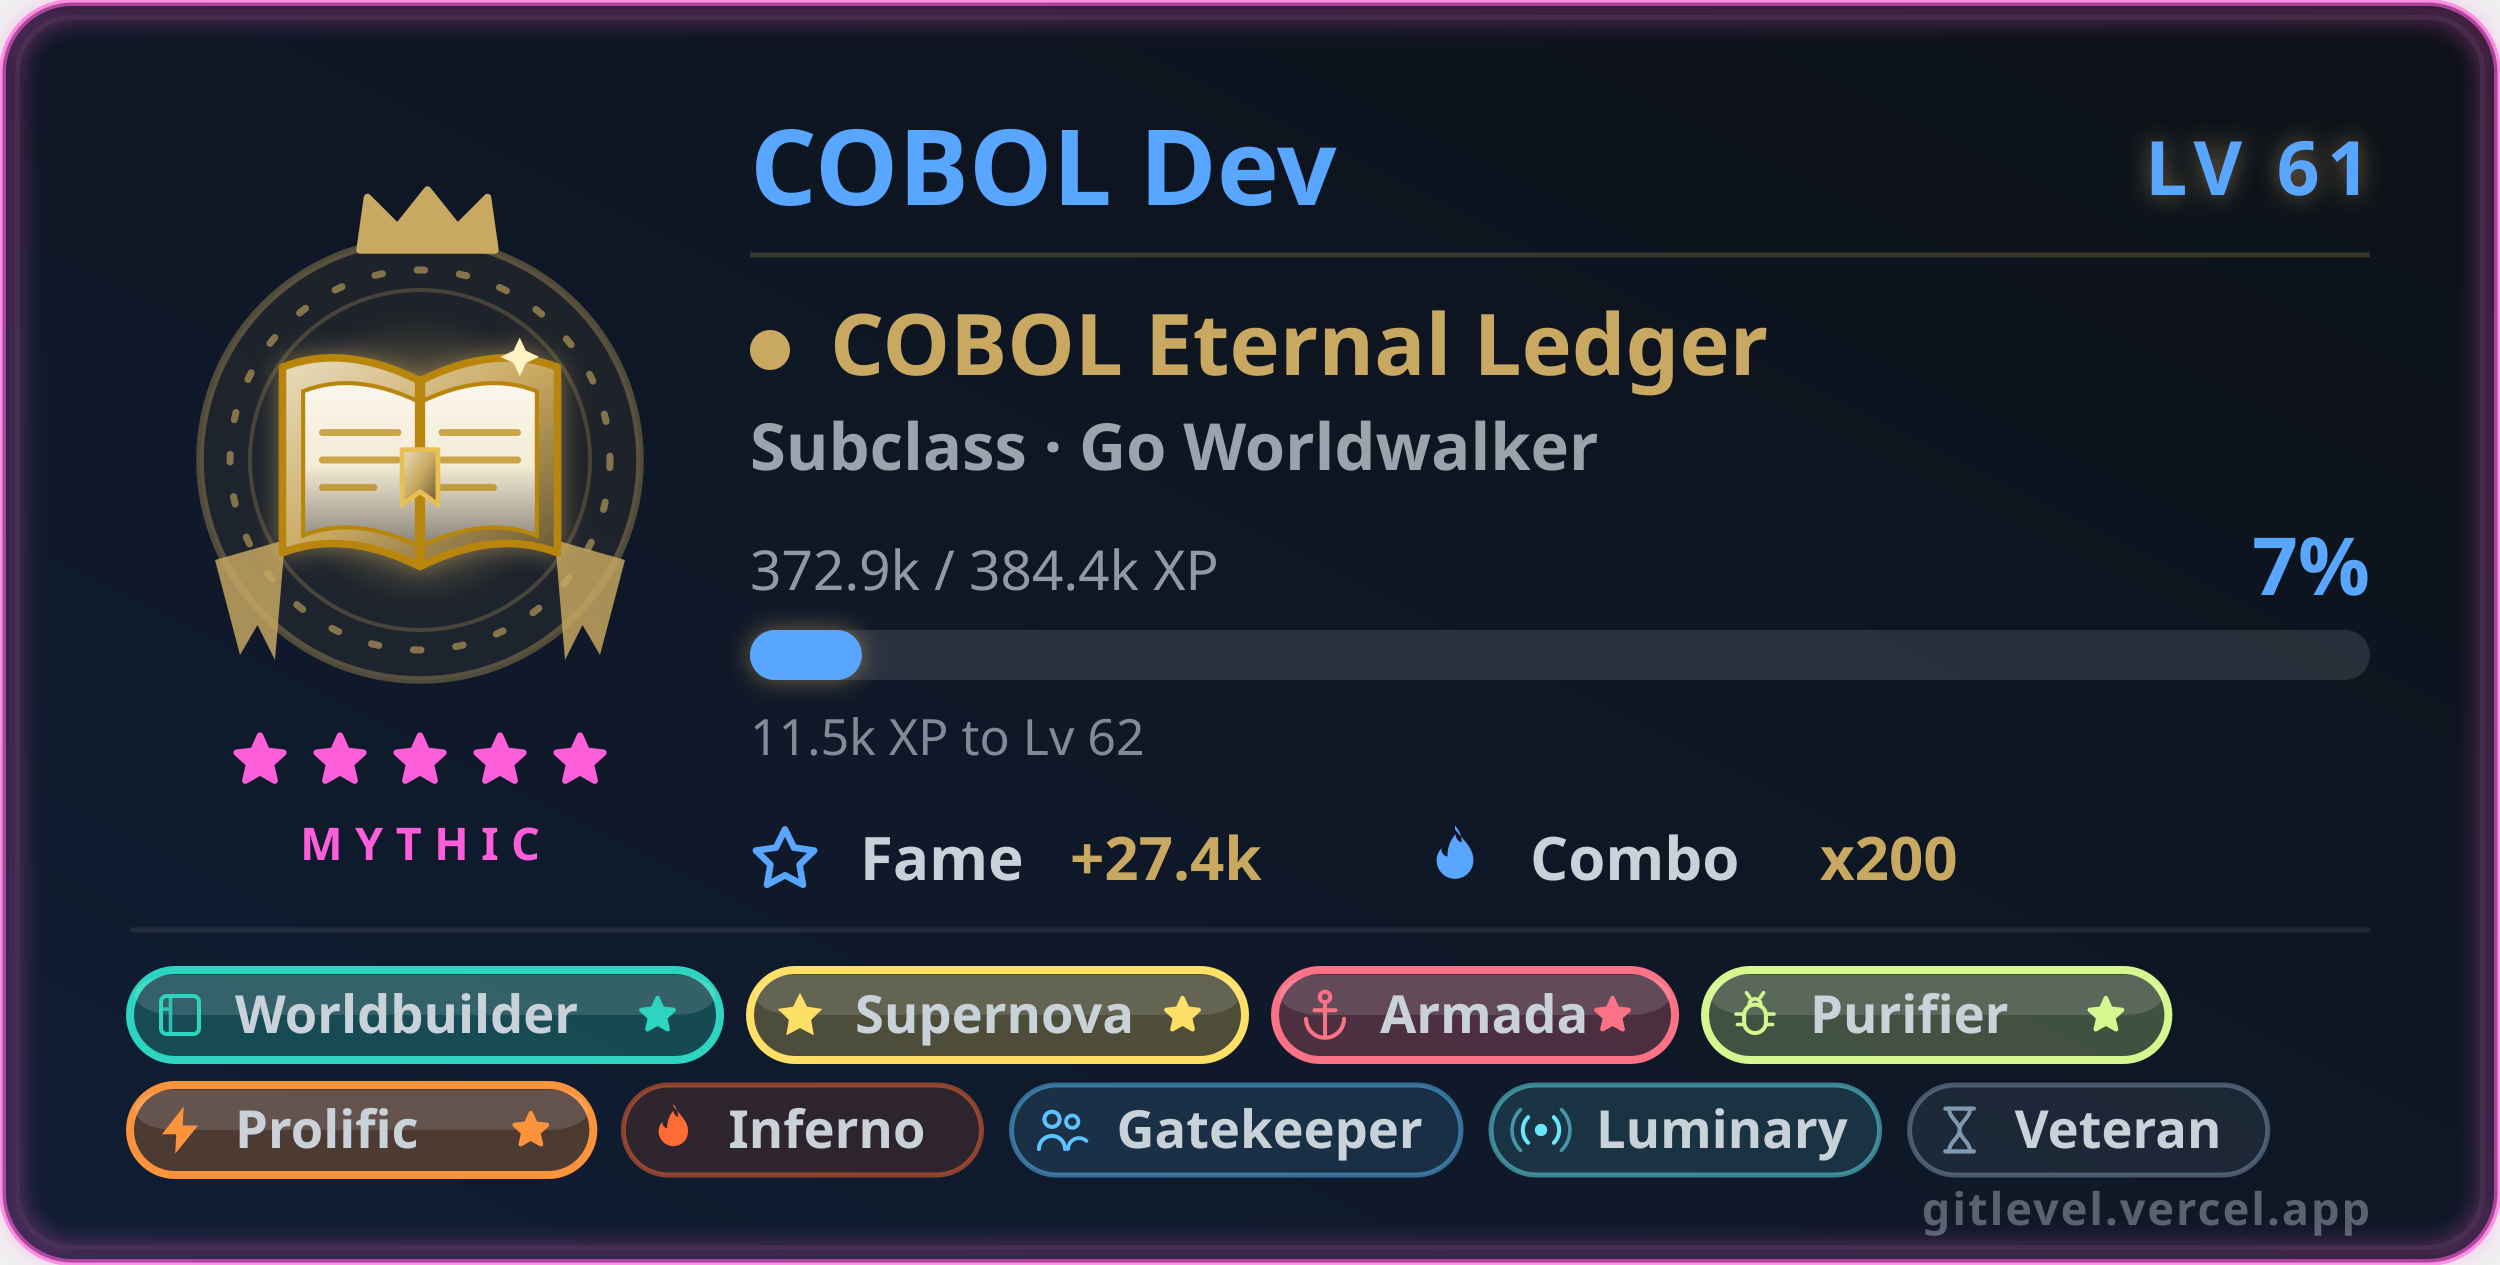
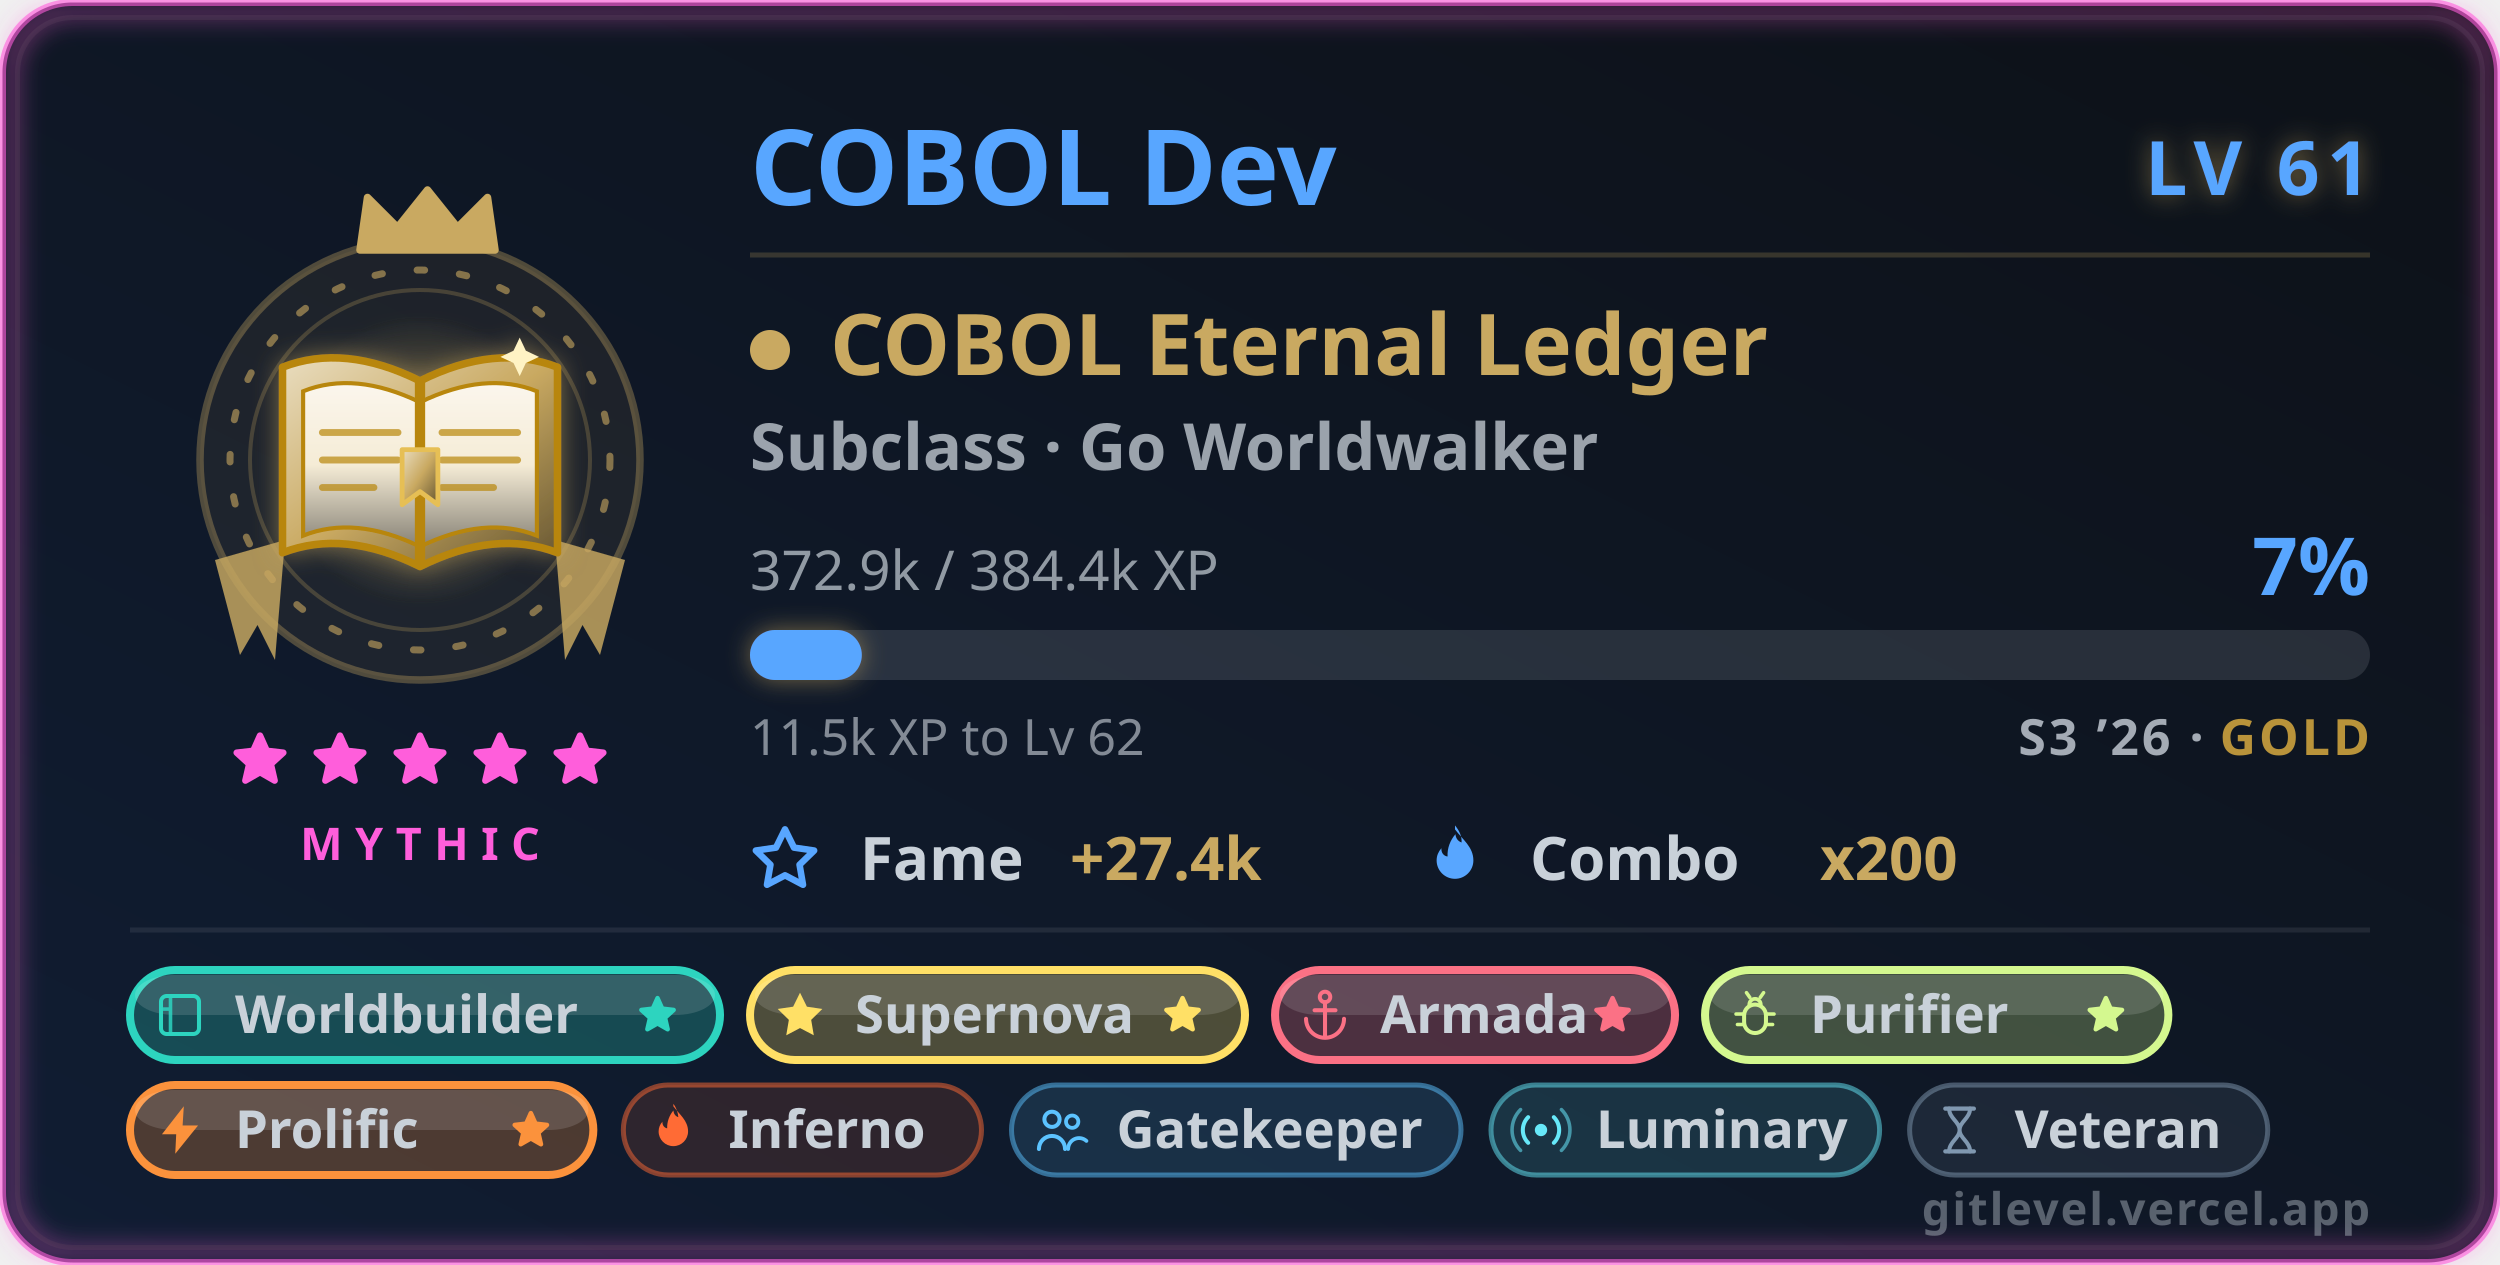
<svg xmlns="http://www.w3.org/2000/svg" width="500" height="253" viewBox="0 0 500 253" role="img" aria-labelledby="card-title-a11y card-desc-a11y">
  <style>
text { font-family: 'Segoe UI', Ubuntu, 'Helvetica Neue', sans-serif; }
.title { font-size: 18px; font-weight: 600; fill: #58a6ff; }
.title-icon { fill: #58a6ff; }
.icon { fill: #58a6ff; }


.gl-name { font-size: 21px; font-weight: 700; fill: #58a6ff; }
.gl-lvl { font-size: 15px; font-weight: 800; letter-spacing: 1.5px; fill: #58a6ff; }
.gl-class { font-size: 17px; font-weight: 700; fill: #c9a961; }
.gl-sub { font-size: 13px; font-weight: 600; fill: #c9d1d9; opacity: 0.75; }
.gl-meta { font-size: 11px; fill: #c9d1d9; opacity: 0.7; }
.gl-pct { font-size: 16px; font-weight: 800; fill: #58a6ff; }
.gl-chip-label { font-size: 12px; font-weight: 600; fill: #c9d1d9; }
.gl-chip-value { font-size: 12px; font-weight: 800; fill: #c9a961; }
.gl-hint { font-size: 10px; fill: #c9d1d9; opacity: 0.62; }
.gl-badge-label { font-size: 10.5px; font-weight: 600; }
.gl-rarity { font-size: 9px; font-weight: 700; letter-spacing: 2.5px; fill: #ff5edb; }
.gl-brand { font-size: 9px; font-weight: 600; letter-spacing: 0.4px; fill: #c9d1d9; opacity: 0.4; }
+ .gl-season { font-size: 10px; font-weight: 600; letter-spacing: 0.6px; fill: #c9d1d9; opacity: 0.8; }

</style>
  <defs>
    <linearGradient id="card-bg" x1="0" y1="0" x2="1" y2="1" gradientTransform="rotate(90, 0.5, 0.5)">
      <stop offset="0.0%" stop-color="#0d1117" />
      <stop offset="100.0%" stop-color="#101d33" />
    </linearGradient>
    <filter id="card-glow" x="-50%" y="-50%" width="200%" height="200%">
      <feGaussianBlur in="SourceGraphic" stdDeviation="3" result="blur" />
      <feFlood flood-color="#58a6ff" flood-opacity="0.55" result="tint" />
      <feComposite in="tint" in2="blur" operator="in" result="softGlow" />
      <feMerge>
        <feMergeNode in="softGlow" />
        <feMergeNode in="SourceGraphic" />
      </feMerge>
    </filter>
    <filter id="gl-glow" x="-60%" y="-60%" width="220%" height="220%">
      <feGaussianBlur in="SourceGraphic" stdDeviation="2.4" result="b" />
      <feFlood flood-color="#c9a961" flood-opacity="0.55" result="t" />
      <feComposite in="t" in2="b" operator="in" result="g" />
      <feMerge>
        <feMergeNode in="g" />
        <feMergeNode in="SourceGraphic" />
      </feMerge>
    </filter>
    <filter id="gl-rarity" x="-20%" y="-20%" width="140%" height="140%">
      <feGaussianBlur stdDeviation="2.4" />
    </filter>
  </defs>
  <rect x="0.5" y="0.5" width="499" height="252" rx="14" fill="url(#card-bg)" stroke="#ff5edb" stroke-width="1.4" stroke-opacity="0.6" />
  <rect x="3.5" y="3.5" width="493" height="246" rx="11" fill="none" stroke="#30363d" stroke-opacity="0.4" />
  <rect x="2" y="2" width="496" height="249" rx="13" fill="none" stroke="#ff5edb" stroke-width="3.5" stroke-opacity="0.4" filter="url(#gl-rarity)" />
  <g class="fade">
    <g class="">
      <g class="flourish">
        <g transform="translate(84,0)">
          <g transform="translate(0,92)" fill="#c9a961" opacity="0.82">
            <path d="M27 16 L41 20 L36 39 L32.5 33 L29 40 Z" />
          </g>
        </g>
        <g transform="translate(84,0) scale(-1,1)">
          <g transform="translate(0,92)" fill="#c9a961" opacity="0.82">
            <path d="M27 16 L41 20 L36 39 L32.5 33 L29 40 Z" />
          </g>
        </g>
      </g>
      <circle cx="84" cy="92" r="44" fill="#c9a961" fill-opacity="0.08" stroke="#c9a961" stroke-opacity="0.35" stroke-width="1.5" />
      <g class="">
        <circle cx="84" cy="92" r="38" fill="none" stroke="#c9a961" stroke-opacity="0.6" stroke-width="1.4" stroke-dasharray="1.5 7" stroke-linecap="round" />
        <circle cx="84" cy="92" r="34" fill="none" stroke="#c9a961" stroke-opacity="0.25" stroke-width="0.8" />
      </g>
      <g class="" filter="url(#gl-glow)">
        <svg class="" x="51" y="59" width="66" height="66" viewBox="0 0 48 48" aria-hidden="true">
          <defs>
            <radialGradient id="cbHalo" cx="0.5" cy="0.5" r="0.5">
              <stop offset="0" stop-color="#c9a961" stop-opacity="0.42" />
              <stop offset="1" stop-color="#c9a961" stop-opacity="0" />
            </radialGradient>
            <linearGradient id="cbCover" x1="0" y1="0" x2="1" y2="1">
              <stop offset="0" stop-color="#e9ddc0" />
              <stop offset="0.5" stop-color="#c9a961" />
              <stop offset="1" stop-color="#655531" />
            </linearGradient>
            <linearGradient id="cbPage" x1="0" y1="0" x2="0" y2="1">
              <stop offset="0" stop-color="#fbf6ed" />
              <stop offset="0.5" stop-color="#f5ecd6" />
              <stop offset="1" stop-color="#878276" />
            </linearGradient>
          </defs>
          <circle cx="24" cy="24" r="21" fill="url(#cbHalo)" />
          <path d="M24 12.5 Q13 7 4 10.5 V37.5 Q13 34 24 39.5 Q35 34 44 37.5 V10.5 Q35 7 24 12.5 Z" fill="url(#cbCover)" stroke="#b8860b" stroke-width="1.1" stroke-linejoin="round" />
          <path d="M24 15.6 Q14.5 11 7 14 V35 Q14.5 32 24 36.6 Z" fill="url(#cbPage)" stroke="#b8860b" stroke-width="0.6" />
          <path d="M24 15.6 Q33.5 11 41 14 V35 Q33.5 32 24 36.6 Z" fill="url(#cbPage)" stroke="#b8860b" stroke-width="0.6" />
          <g stroke="#b8860b" stroke-width="1" stroke-linecap="round" stroke-opacity="0.7">
            <path d="M9.8 20 H20.8 M9.8 24 H20.8 M9.8 28 H17.3" />
          </g>
          <g stroke="#b8860b" stroke-width="1" stroke-linecap="round" stroke-opacity="0.7">
            <path d="M27.2 20 H38.2 M27.2 24 H38.2 M27.2 28 H34.7" />
          </g>
          <path d="M24 12.5 V39.5" stroke="#b8860b" stroke-width="1.5" />
          <path d="M21.4 22.5 H26.6 V30.5 L24 28.6 L21.4 30.5 Z" fill="url(#cbCover)" stroke="#e6bf55" stroke-width="0.7" stroke-linejoin="round" />
          <path d="M38.5 6.2 l0.896 1.904 l1.904 0.896 l-1.904 0.896 l-0.896 1.904 l-0.896 -1.904 l-1.904 -0.896 l1.904 -0.896 Z" fill="#fff3c4" />
        </svg>
      </g>
      <g transform="translate(69, 36.5) scale(1.5)">
        <path d="M2 9 L3 2 L7 6 L11 1 L15 6 L19 2 L20 9 Z" fill="#c9a961" stroke="#c9a961" stroke-width="1" stroke-linejoin="round" />
      </g>
    </g>
    <g>
      <g class="" transform="translate(45.5, 145.5) scale(0.5416667)" fill="#ff5edb" stroke="#ff5edb" stroke-width="2.4" stroke-linejoin="round" stroke-linecap="round" opacity="1">
        <path d="M12 3 L14.5 8.6 L20.6 9.3 L16 13.5 L17.4 19.6 L12 16.5 L6.6 19.6 L8 13.5 L3.4 9.3 L9.5 8.6 Z" />
      </g>
      <g class="" transform="translate(61.5, 145.5) scale(0.5416667)" fill="#ff5edb" stroke="#ff5edb" stroke-width="2.4" stroke-linejoin="round" stroke-linecap="round" opacity="1">
        <path d="M12 3 L14.5 8.6 L20.6 9.3 L16 13.5 L17.4 19.6 L12 16.5 L6.6 19.6 L8 13.5 L3.4 9.3 L9.5 8.6 Z" />
      </g>
      <g class="" transform="translate(77.5, 145.5) scale(0.5416667)" fill="#ff5edb" stroke="#ff5edb" stroke-width="2.4" stroke-linejoin="round" stroke-linecap="round" opacity="1">
        <path d="M12 3 L14.5 8.6 L20.6 9.3 L16 13.5 L17.4 19.6 L12 16.5 L6.6 19.6 L8 13.5 L3.4 9.3 L9.5 8.6 Z" />
      </g>
      <g class="" transform="translate(93.5, 145.5) scale(0.5416667)" fill="#ff5edb" stroke="#ff5edb" stroke-width="2.4" stroke-linejoin="round" stroke-linecap="round" opacity="1">
        <path d="M12 3 L14.5 8.6 L20.6 9.3 L16 13.5 L17.4 19.6 L12 16.5 L6.6 19.6 L8 13.5 L3.4 9.3 L9.5 8.6 Z" />
      </g>
      <g class="" transform="translate(109.5, 145.5) scale(0.5416667)" fill="#ff5edb" stroke="#ff5edb" stroke-width="2.4" stroke-linejoin="round" stroke-linecap="round" opacity="1">
        <path d="M12 3 L14.5 8.6 L20.6 9.3 L16 13.5 L17.4 19.6 L12 16.5 L6.6 19.6 L8 13.5 L3.4 9.3 L9.5 8.6 Z" />
      </g>
    </g>
    <text class="gl-rarity" x="84" y="172" text-anchor="middle">MYTHIC</text>
  </g>
  <g class="fade" style="animation-delay:.15s">
    <text class="gl-name" x="150" y="41">COBOL Dev</text>
    <text class="gl-lvl glow-pulse" x="474" y="39" text-anchor="end" filter="url(#gl-glow)">LV 61</text>
    <line x1="150" y1="51" x2="474" y2="51" stroke="#c9a961" stroke-opacity="0.22" stroke-width="1" />
    <circle cx="154" cy="70" r="4" fill="#c9a961" />
    <text class="gl-class" x="166" y="75">COBOL Eternal Ledger</text>
    <text class="gl-sub" x="150" y="94">Subclass · Go Worldwalker</text>
    <text class="gl-meta" x="150" y="118">372.9k / 384.4k XP</text>
    <text class="gl-pct " x="474" y="119" text-anchor="end">7%</text>
    <rect x="150" y="126" width="324" height="10" rx="5" fill="#c9d1d9" fill-opacity="0.14" />
    <rect class="xp-fill " x="150" y="126" width="22.364" height="10" rx="5" fill="#58a6ff" filter="url(#gl-glow)" />
    <text class="gl-hint" x="150" y="151">11.5k XP to Lv 62</text>
+     <text class="gl-season" x="474" y="151" text-anchor="end">S3 ’26 · <tspan fill="#e3b341" font-weight="800">GOLD</tspan>
+     </text>
    <g transform="translate(150, 176)">
      <svg class="icon" x="0" y="-11" width="14" height="14" viewBox="0 0 16 16" aria-hidden="true">
        <path fill-rule="evenodd" d="M8 .25a.75.75 0 0 1 .673.418l1.882 3.815 4.21.612a.75.75 0 0 1 .416 1.279l-3.046 2.97.719 4.192a.75.75 0 0 1-1.088.791L8 12.347l-3.766 1.98a.75.75 0 0 1-1.088-.79l.72-4.194L.818 6.374a.75.75 0 0 1 .416-1.28l4.21-.611L7.327.668A.75.75 0 0 1 8 .25zm0 2.445L6.615 5.5a.75.75 0 0 1-.564.41l-3.097.45 2.24 2.184a.75.75 0 0 1 .216.664l-.528 3.084 2.769-1.456a.75.75 0 0 1 .698 0l2.77 1.456-.53-3.084a.75.75 0 0 1 .216-.664l2.24-2.183-3.096-.45a.75.75 0 0 1-.564-.41L8 2.694v.001z" />
      </svg>
      <text class="gl-chip-label" x="22" y="0">Fame</text>
      <text class="gl-chip-value" x="64" y="0">+27.4k</text>
    </g>
    <g transform="translate(284, 176)">
      <svg class="icon" x="0" y="-11" width="14" height="14" viewBox="0 0 16 16" aria-hidden="true">
        <path fill-rule="evenodd" d="M8 1c1.7 2.3 4.2 4 4.2 7.1a4.2 4.2 0 0 1-8.4 0c0-1.1.4-2 1.1-2.8-.1 1 .5 1.8 1.4 1.9-.1-1.9.6-3.7 1.8-5.1.1 1 .6 1.6 1.4 1.9.1-1.4-.5-2.7-1.5-3.9z" />
      </svg>
      <text class="gl-chip-label" x="22" y="0">Combo</text>
      <text class="gl-chip-value" x="80" y="0">x200</text>
    </g>
  </g>
  <g class="fade" style="animation-delay:.2s">
    <line x1="26" y1="186" x2="474" y2="186" stroke="#c9d1d9" stroke-opacity="0.1" stroke-width="1" />
    <g>
      <rect x="26" y="194" width="118.003" height="18" rx="9" fill="#2dd4bf" fill-opacity="0.26" stroke="#2dd4bf" stroke-opacity="1" stroke-width="1.6" />
      <rect x="27" y="195" width="116.003" height="8" rx="8" fill="#ffffff" fill-opacity="0.13" />
      <g transform="translate(30.3, 197.3) scale(0.475)">
        <rect x="4" y="4" width="16" height="16" rx="2.4" fill="none" stroke="#2dd4bf" stroke-width="1.7" />
        <path d="M8 4v16 M4 9.5h4" fill="none" stroke="#2dd4bf" stroke-width="1.5" opacity="0.85" />
      </g>
      <text class="gl-badge-label" x="47" y="206.6" fill="#c9d1d9" font-weight="800">Worldbuilder</text>
      <g class="" transform="translate(127.0032, 198.5) scale(0.375)" fill="#2dd4bf" stroke="#2dd4bf" stroke-width="2.4" stroke-linejoin="round" stroke-linecap="round" opacity="1">
        <path d="M12 3 L14.5 8.6 L20.6 9.3 L16 13.5 L17.4 19.6 L12 16.5 L6.6 19.6 L8 13.5 L3.4 9.3 L9.5 8.6 Z" />
      </g>
    </g>
    <g>
      <rect x="150.003" y="194" width="99.002" height="18" rx="9" fill="#ffe066" fill-opacity="0.26" stroke="#ffe066" stroke-opacity="1" stroke-width="1.6" />
      <rect x="151.003" y="195" width="97.002" height="8" rx="8" fill="#ffffff" fill-opacity="0.13" />
      <g transform="translate(154.3032, 197.3) scale(0.475)">
        <path d="M12 2.6 14.9 8.5 21.4 9.45 16.7 14.05 17.8 20.55 12 17.5 6.2 20.55 7.3 14.05 2.6 9.45 9.1 8.5Z" fill="#ffe066" />
      </g>
      <text class="gl-badge-label" x="171.003" y="206.6" fill="#c9d1d9" font-weight="800">Supernova</text>
      <g class="" transform="translate(232.0056, 198.5) scale(0.375)" fill="#ffe066" stroke="#ffe066" stroke-width="2.4" stroke-linejoin="round" stroke-linecap="round" opacity="1">
        <path d="M12 3 L14.5 8.6 L20.6 9.3 L16 13.5 L17.4 19.6 L12 16.5 L6.6 19.6 L8 13.5 L3.4 9.3 L9.5 8.6 Z" />
      </g>
    </g>
    <g>
      <rect x="255.006" y="194" width="80.002" height="18" rx="9" fill="#fb7185" fill-opacity="0.26" stroke="#fb7185" stroke-opacity="1" stroke-width="1.6" />
      <rect x="256.006" y="195" width="78.002" height="8" rx="8" fill="#ffffff" fill-opacity="0.13" />
      <g transform="translate(259.3056, 197.3) scale(0.475)">
        <circle cx="12" cy="4.4" r="2.2" fill="none" stroke="#fb7185" stroke-width="1.7" />
        <path d="M12 6.6V21M7.6 10h8.8" fill="none" stroke="#fb7185" stroke-width="1.7" stroke-linejoin="round" stroke-linecap="round" />
        <path d="M4 13.6a8 8 0 0 0 16 0" fill="none" stroke="#fb7185" stroke-width="1.7" stroke-linejoin="round" stroke-linecap="round" />
      </g>
      <text class="gl-badge-label" x="276.006" y="206.6" fill="#c9d1d9" font-weight="800">Armada</text>
      <g class="" transform="translate(318.0072, 198.5) scale(0.375)" fill="#fb7185" stroke="#fb7185" stroke-width="2.4" stroke-linejoin="round" stroke-linecap="round" opacity="1">
        <path d="M12 3 L14.5 8.6 L20.6 9.3 L16 13.5 L17.4 19.6 L12 16.5 L6.6 19.6 L8 13.5 L3.4 9.3 L9.5 8.6 Z" />
      </g>
    </g>
    <g>
      <rect x="341.007" y="194" width="92.669" height="18" rx="9" fill="#d4f88f" fill-opacity="0.26" stroke="#d4f88f" stroke-opacity="1" stroke-width="1.6" />
      <rect x="342.007" y="195" width="90.669" height="8" rx="8" fill="#ffffff" fill-opacity="0.13" />
      <g transform="translate(345.3072, 197.3) scale(0.475)">
        <rect x="7.4" y="7.6" width="9.2" height="12" rx="4.6" fill="none" stroke="#d4f88f" stroke-width="1.7" />
        <path d="M9.6 7.6a2.4 2.4 0 0 1 4.8 0" fill="none" stroke="#d4f88f" stroke-width="1.6" stroke-linejoin="round" stroke-linecap="round" />
        <path d="M7.4 11.6H4M16.6 11.6H20M7.4 16H4.6M16.6 16H19.4M9.8 4.6 8.4 2.6M14.2 4.6 15.6 2.6" fill="none" stroke="#d4f88f" stroke-width="1.5" stroke-linejoin="round" stroke-linecap="round" />
      </g>
      <text class="gl-badge-label" x="362.007" y="206.6" fill="#c9d1d9" font-weight="800">Purifier</text>
      <g class="" transform="translate(416.676, 198.5) scale(0.375)" fill="#d4f88f" stroke="#d4f88f" stroke-width="2.4" stroke-linejoin="round" stroke-linecap="round" opacity="1">
        <path d="M12 3 L14.5 8.6 L20.6 9.3 L16 13.5 L17.4 19.6 L12 16.5 L6.6 19.6 L8 13.5 L3.4 9.3 L9.5 8.6 Z" />
      </g>
    </g>
    <g>
      <rect x="26" y="217" width="92.669" height="18" rx="9" fill="#fb923c" fill-opacity="0.26" stroke="#fb923c" stroke-opacity="1" stroke-width="1.6" />
      <rect x="27" y="218" width="90.669" height="8" rx="8" fill="#ffffff" fill-opacity="0.13" />
      <g transform="translate(30.3, 220.3) scale(0.475)">
        <path d="M13.6 2 4.4 13.8h6L10 22l9.6-11.9h-6.5Z" fill="#fb923c" />
      </g>
      <text class="gl-badge-label" x="47" y="229.6" fill="#c9d1d9" font-weight="800">Prolific</text>
      <g class="" transform="translate(101.6688, 221.5) scale(0.375)" fill="#fb923c" stroke="#fb923c" stroke-width="2.4" stroke-linejoin="round" stroke-linecap="round" opacity="1">
        <path d="M12 3 L14.5 8.6 L20.6 9.3 L16 13.5 L17.4 19.6 L12 16.5 L6.6 19.6 L8 13.5 L3.4 9.3 L9.5 8.6 Z" />
      </g>
    </g>
    <g>
      <rect x="124.669" y="217" width="71.63" height="18" rx="9" fill="#ff6b35" fill-opacity="0.13" stroke="#ff6b35" stroke-opacity="0.5" stroke-width="1" />
      <g transform="translate(128.9688, 220.3) scale(0.475)">
        <path d="M12 2c2.5 3.4 6.2 6 6.2 10.6a6.2 6.2 0 0 1-12.4 0c0-1.6.6-3 1.6-4.1-.1 1.5.8 2.6 2 2.8-.1-2.8.9-5.4 2.6-7.5.2 1.5.9 2.4 2.1 2.8-.2-2-.8-4-2.1-5.6Z" fill="#ff6b35" />
      </g>
      <text class="gl-badge-label" x="145.669" y="229.6" fill="#c9d1d9">Inferno</text>
    </g>
    <g>
      <rect x="202.299" y="217" width="89.9" height="18" rx="9" fill="#5cc3ff" fill-opacity="0.13" stroke="#5cc3ff" stroke-opacity="0.5" stroke-width="1" />
      <g transform="translate(206.5988, 220.3) scale(0.475)">
        <circle cx="8" cy="7.5" r="3.2" fill="none" stroke="#5cc3ff" stroke-width="1.7" />
        <path d="M2.5 20a5.5 5.5 0 0 1 11 0" fill="none" stroke="#5cc3ff" stroke-width="1.7" stroke-linecap="round" />
        <circle cx="16.5" cy="8.5" r="2.6" fill="none" stroke="#5cc3ff" stroke-width="1.6" />
        <path d="M14.8 20a4.6 4.6 0 0 1 7.7-3.4" fill="none" stroke="#5cc3ff" stroke-width="1.6" stroke-linecap="round" />
      </g>
      <text class="gl-badge-label" x="223.299" y="229.6" fill="#c9d1d9">Gatekeeper</text>
    </g>
    <g>
      <rect x="298.199" y="217" width="77.72" height="18" rx="9" fill="#67e8f9" fill-opacity="0.13" stroke="#67e8f9" stroke-opacity="0.5" stroke-width="1" />
      <g transform="translate(302.4988, 220.3) scale(0.475)">
        <circle cx="12" cy="12" r="2.6" fill="#67e8f9" />
        <path d="M6.6 6.6a7.6 7.6 0 0 0 0 10.8M17.4 6.6a7.6 7.6 0 0 1 0 10.8" fill="none" stroke="#67e8f9" stroke-width="1.7" stroke-linejoin="round" stroke-linecap="round" />
        <path d="M3.4 3.4a12.1 12.1 0 0 0 0 17.2M20.6 3.4a12.1 12.1 0 0 1 0 17.2" fill="none" stroke="#67e8f9" stroke-width="1.5" stroke-linejoin="round" stroke-linecap="round" opacity="0.55" />
      </g>
      <text class="gl-badge-label" x="319.199" y="229.6" fill="#c9d1d9">Luminary</text>
    </g>
    <g>
      <rect x="381.919" y="217" width="71.63" height="18" rx="9" fill="#8098b0" fill-opacity="0.13" stroke="#8098b0" stroke-opacity="0.5" stroke-width="1" />
      <g transform="translate(386.2188, 220.3) scale(0.475)">
        <path d="M6 3h12M6 21h12" fill="none" stroke="#8098b0" stroke-width="1.8" stroke-linejoin="round" stroke-linecap="round" />
        <path d="M7.6 3c0 4 4.4 5.6 4.4 9s-4.4 5-4.4 9M16.4 3c0 4-4.4 5.6-4.4 9s4.4 5 4.4 9" fill="none" stroke="#8098b0" stroke-width="1.7" stroke-linejoin="round" stroke-linecap="round" />
      </g>
      <text class="gl-badge-label" x="402.919" y="229.6" fill="#c9d1d9">Veteran</text>
    </g>
  </g>
  <text class="gl-brand" x="474" y="245" text-anchor="end">gitlevel.vercel.app</text>
</svg>
